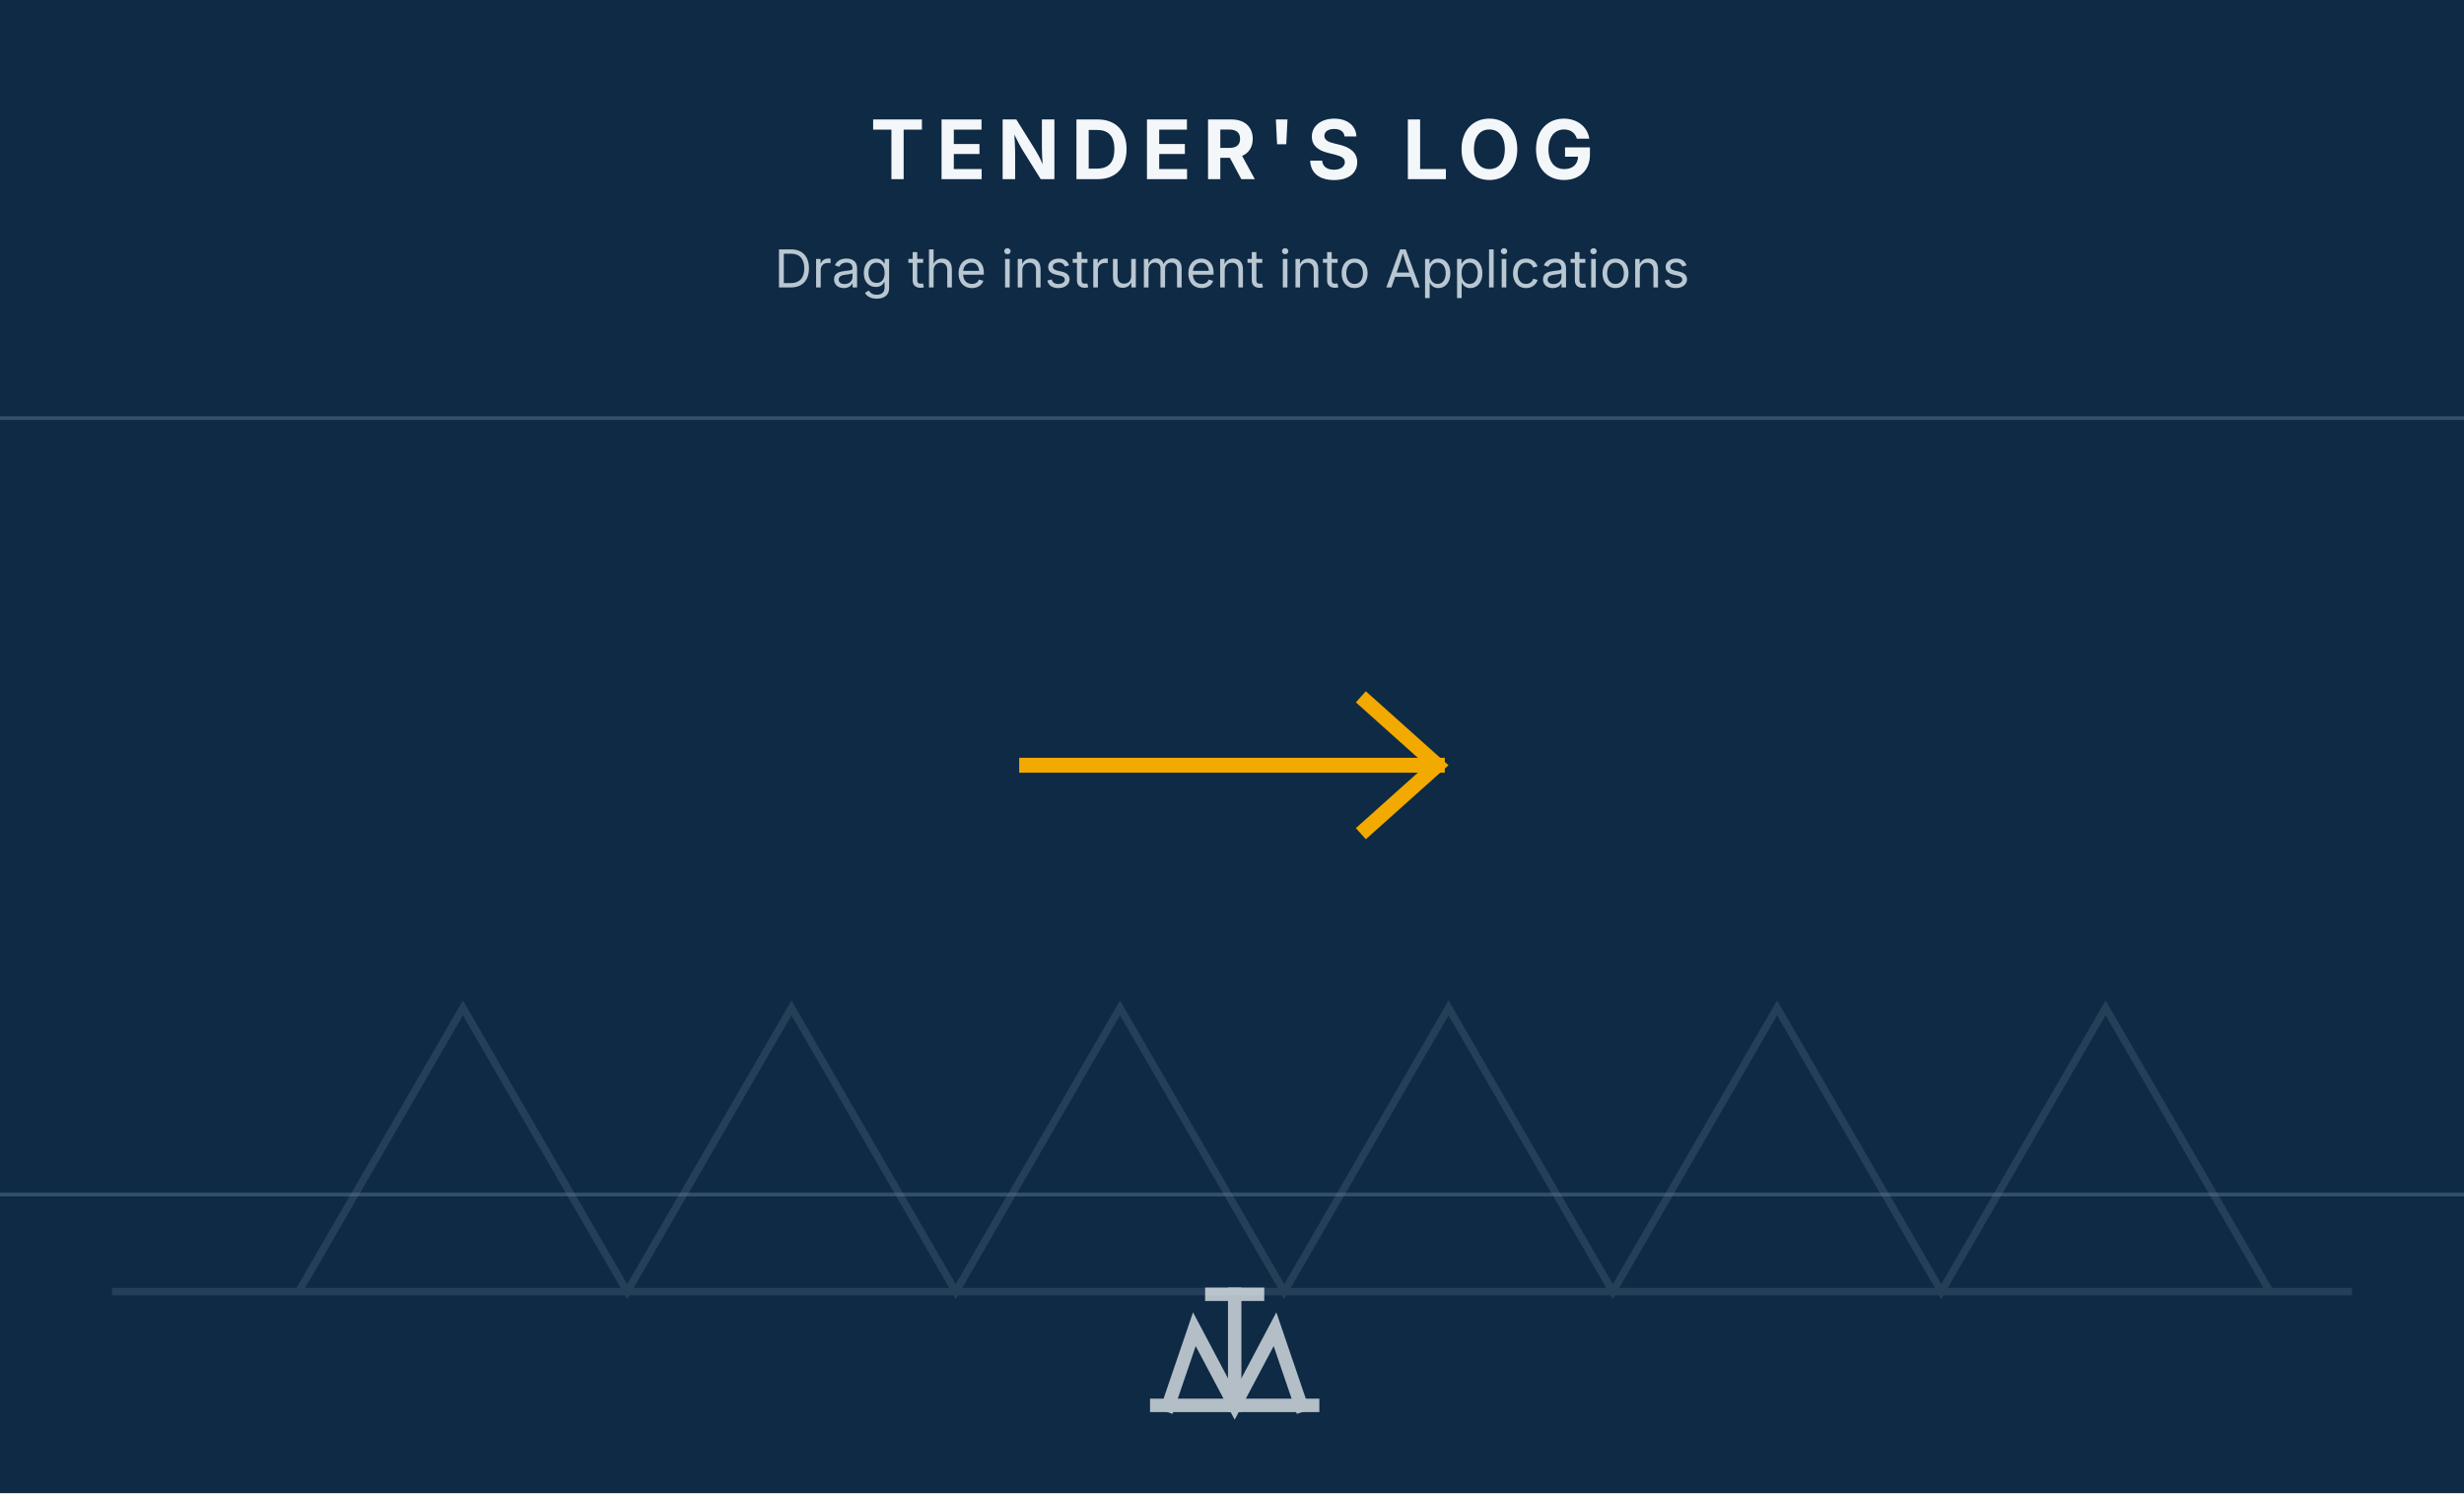
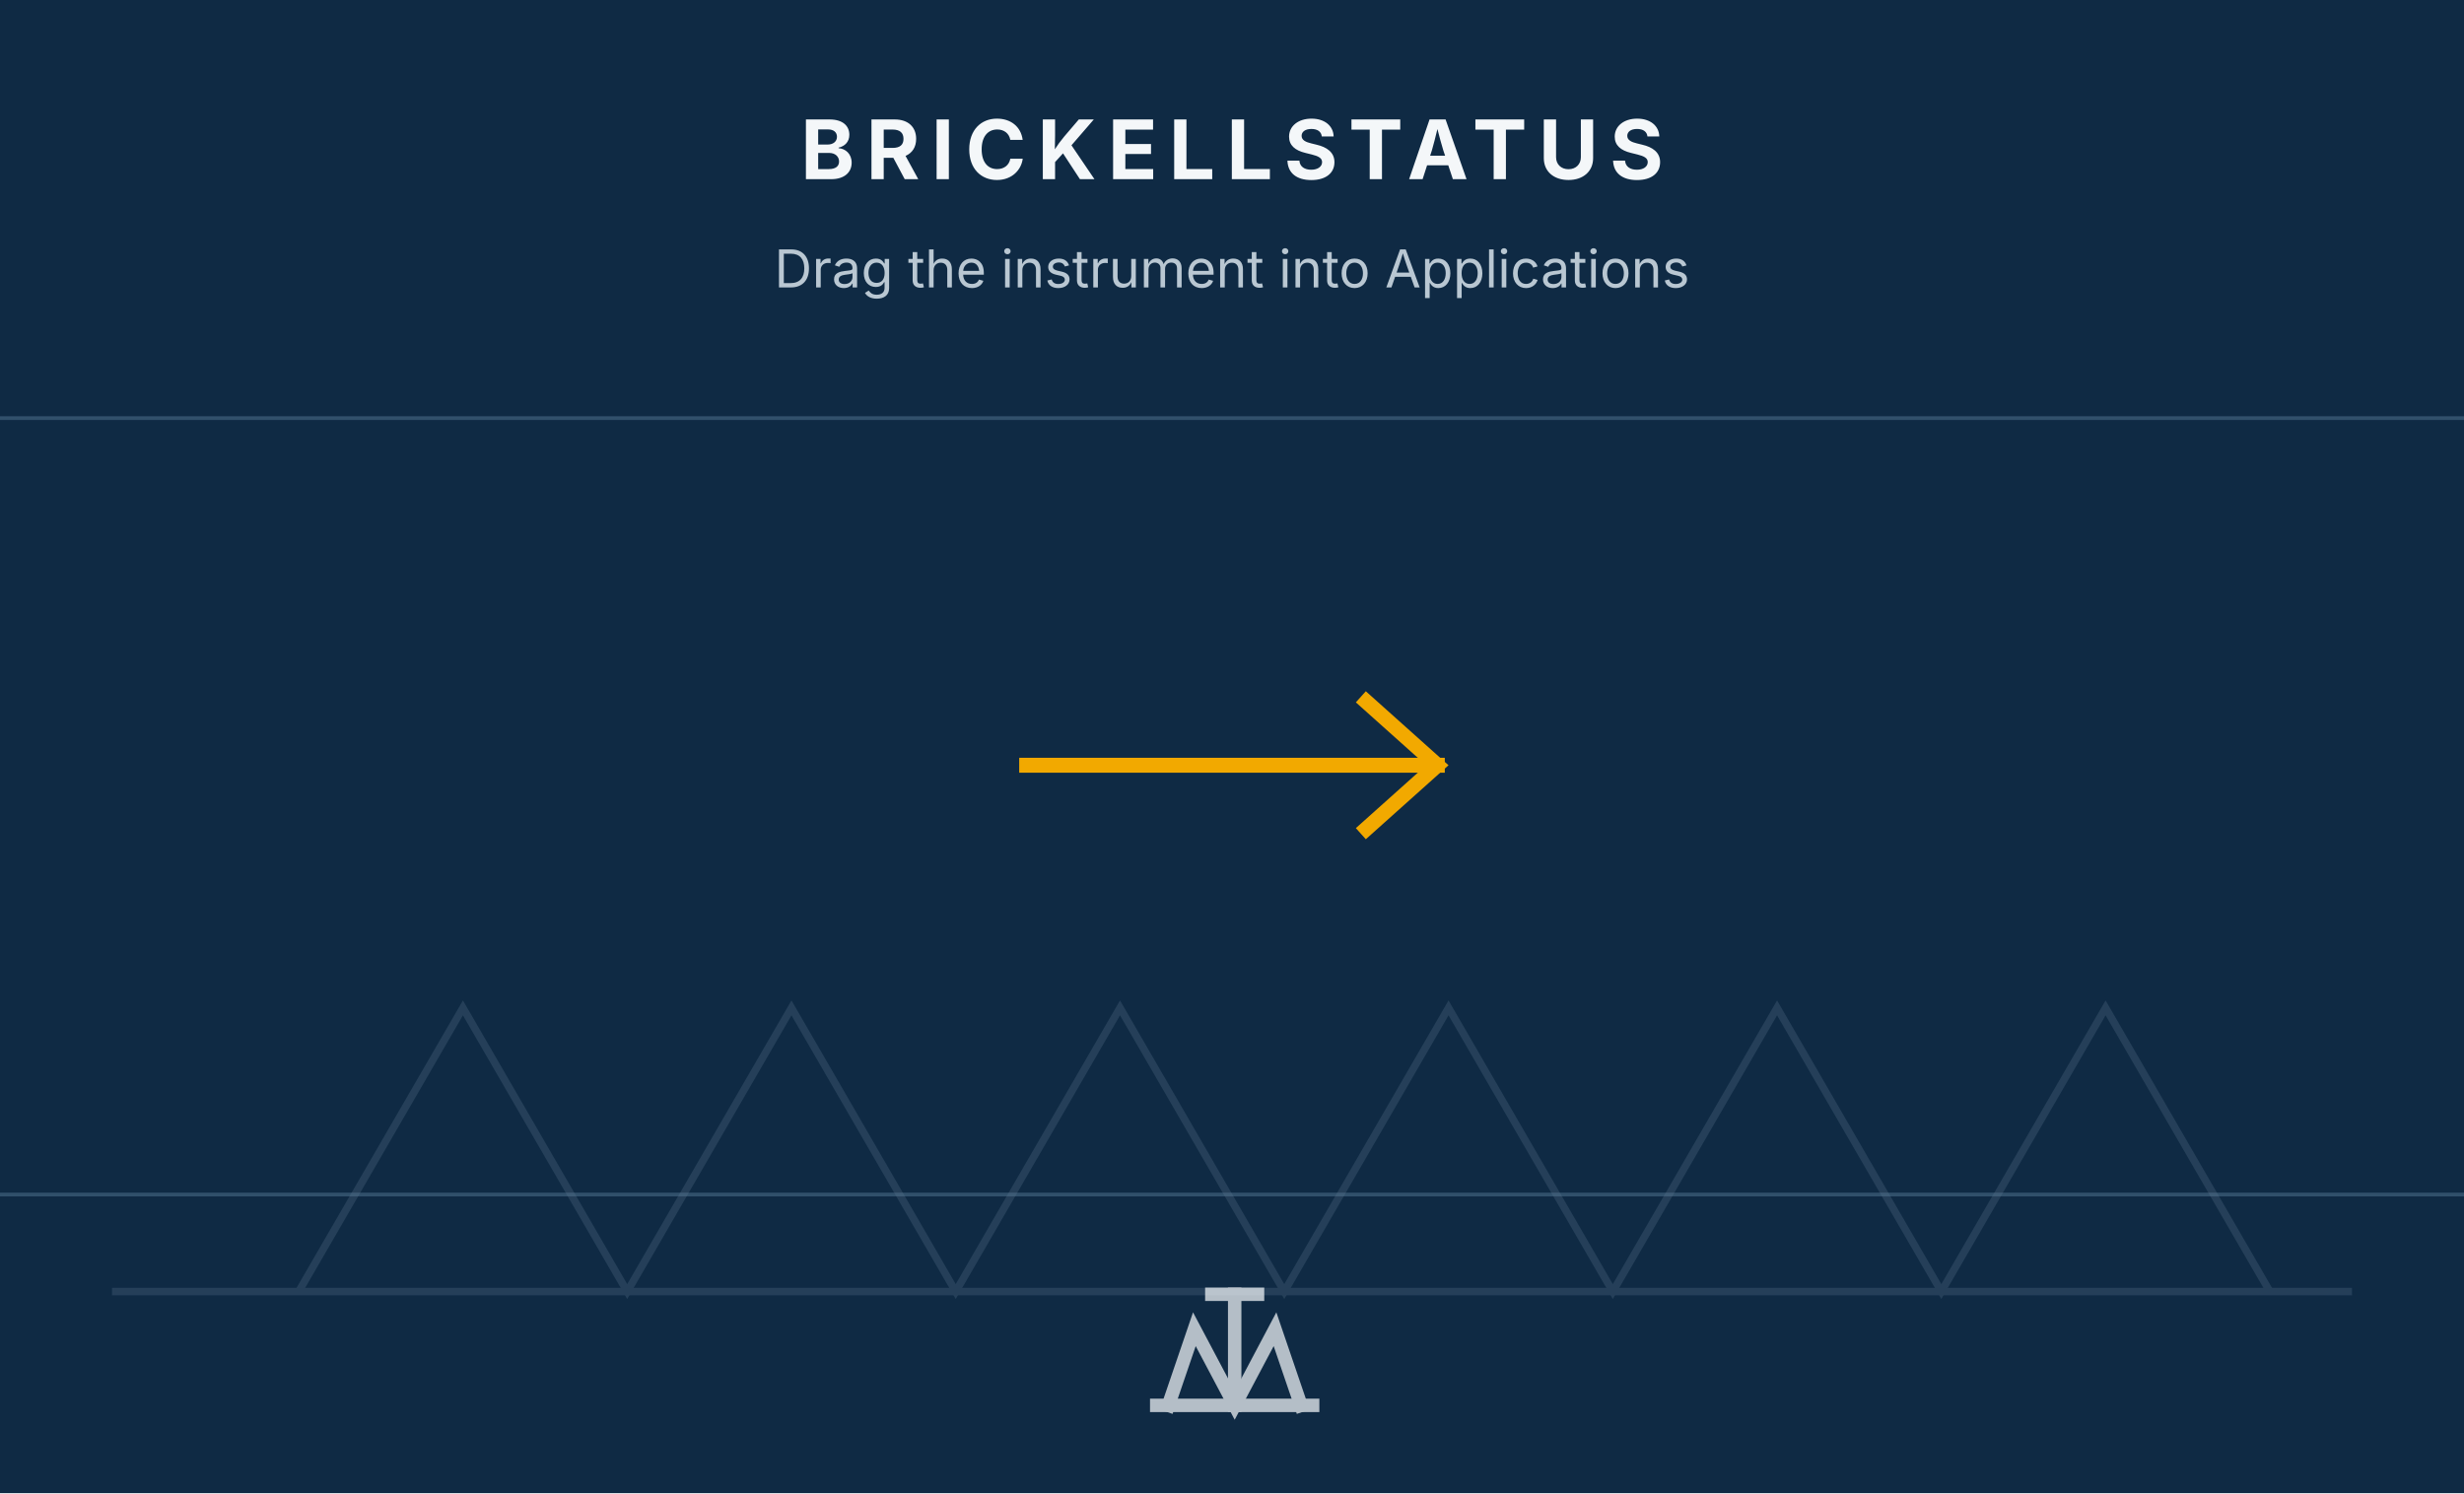
- <svg xmlns="http://www.w3.org/2000/svg" width="660" height="400" viewBox="0 0 660 400" role="img" aria-label="Tender's Log installer background">
+ <svg xmlns="http://www.w3.org/2000/svg" width="660" height="400" viewBox="0 0 660 400" role="img" aria-label="BrickellStatus installer background">
  <rect width="660" height="400" fill="#0f2a44" />
  <path d="M0 112H660M0 320H660" stroke="#31506b" stroke-width="1" />
  <g fill="none" stroke="#5d7890" stroke-width="2" opacity="0.28">
    <path d="M30 346H630" />
    <path d="M80 346l44-76 44 76 44-76 44 76 44-76 44 76 44-76 44 76 44-76 44 76 44-76 44 76" />
  </g>
-   <text x="330" y="48" fill="#f4f7f9" font-family="-apple-system, BlinkMacSystemFont, sans-serif" font-size="22" font-weight="700" letter-spacing="3" text-anchor="middle">TENDER'S LOG</text>
+   <text x="330" y="48" fill="#f4f7f9" font-family="-apple-system, BlinkMacSystemFont, sans-serif" font-size="22" font-weight="700" letter-spacing="3" text-anchor="middle">BRICKELLSTATUS</text>
  <text x="330" y="77" fill="#b9c7d2" font-family="-apple-system, BlinkMacSystemFont, sans-serif" font-size="14" text-anchor="middle">Drag the instrument into Applications</text>
  <g fill="none" stroke="#f2a900" stroke-width="4" stroke-linecap="square" stroke-linejoin="miter">
    <path d="M275 205H385" />
    <path d="M366 188l19 17-19 17" />
  </g>
  <g transform="translate(300 334) scale(.12)" fill="none" stroke="#f4f7f9" stroke-width="30" stroke-linecap="square" stroke-linejoin="miter" opacity=".72">
    <path d="M82 354h348" />
    <path d="M108 354l58-170 90 170 90-170 58 170" />
    <path d="M256 106v248" />
    <path d="M205 106h102" />
  </g>
</svg>
